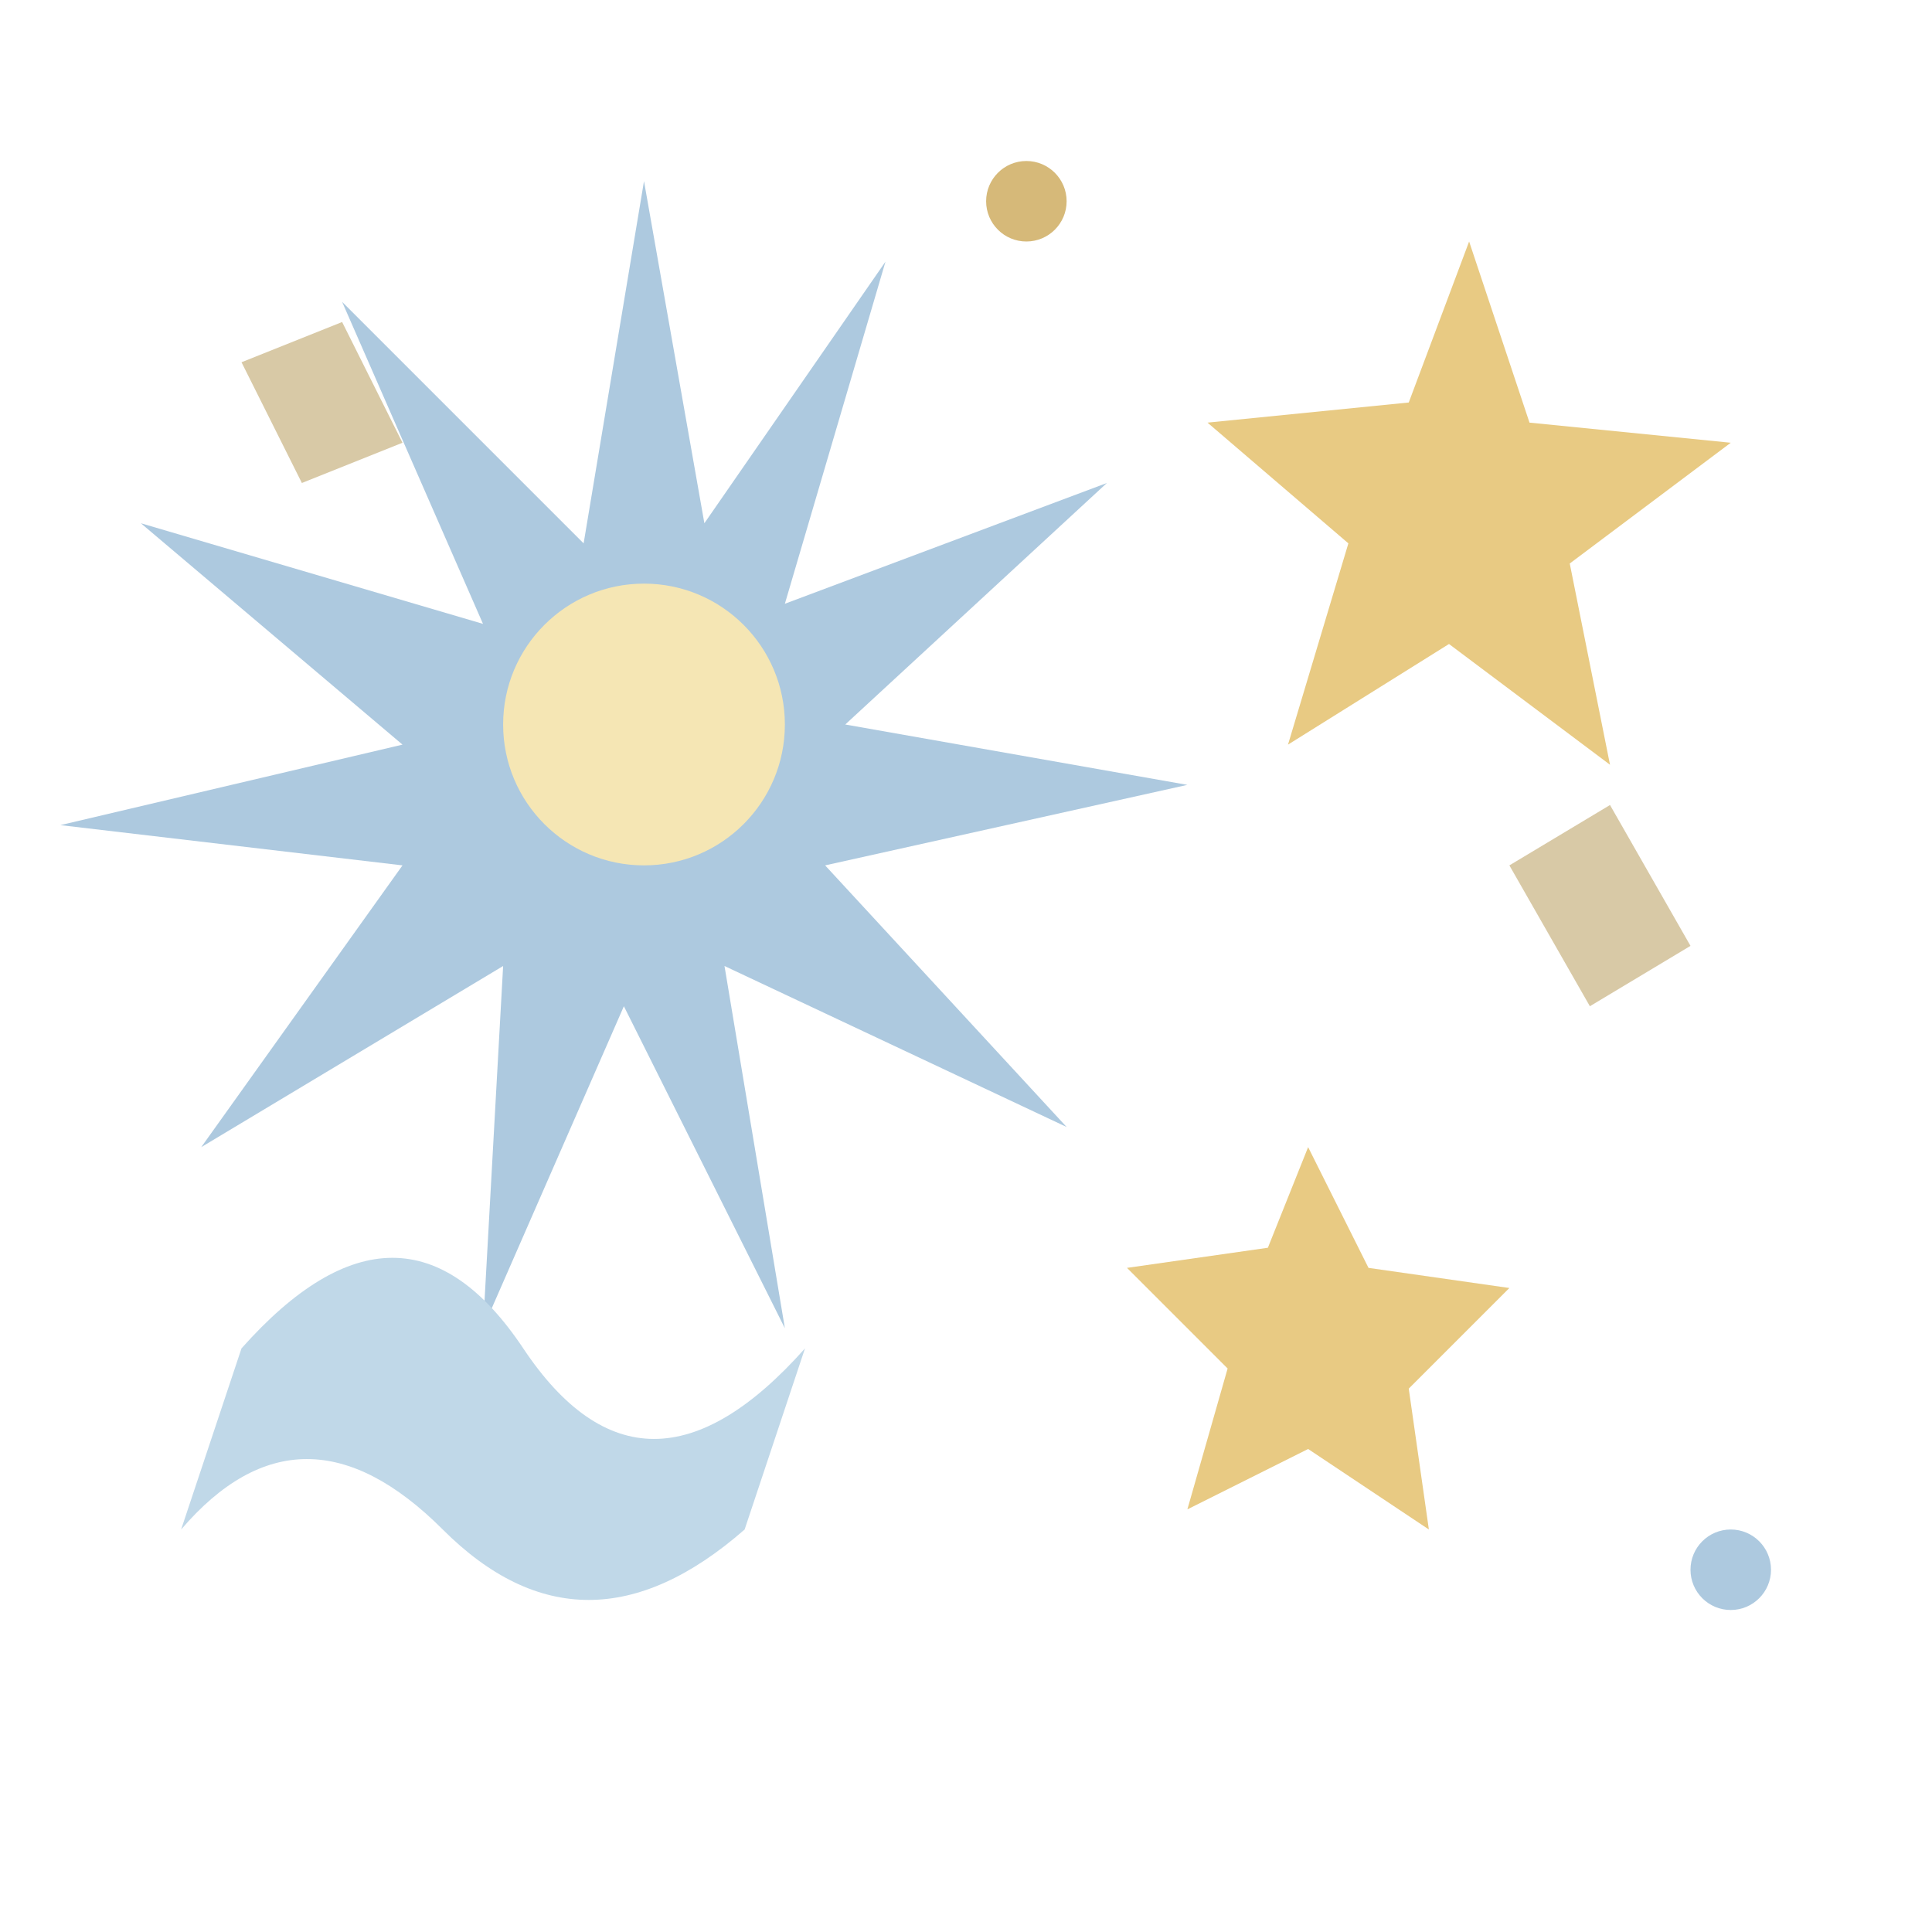
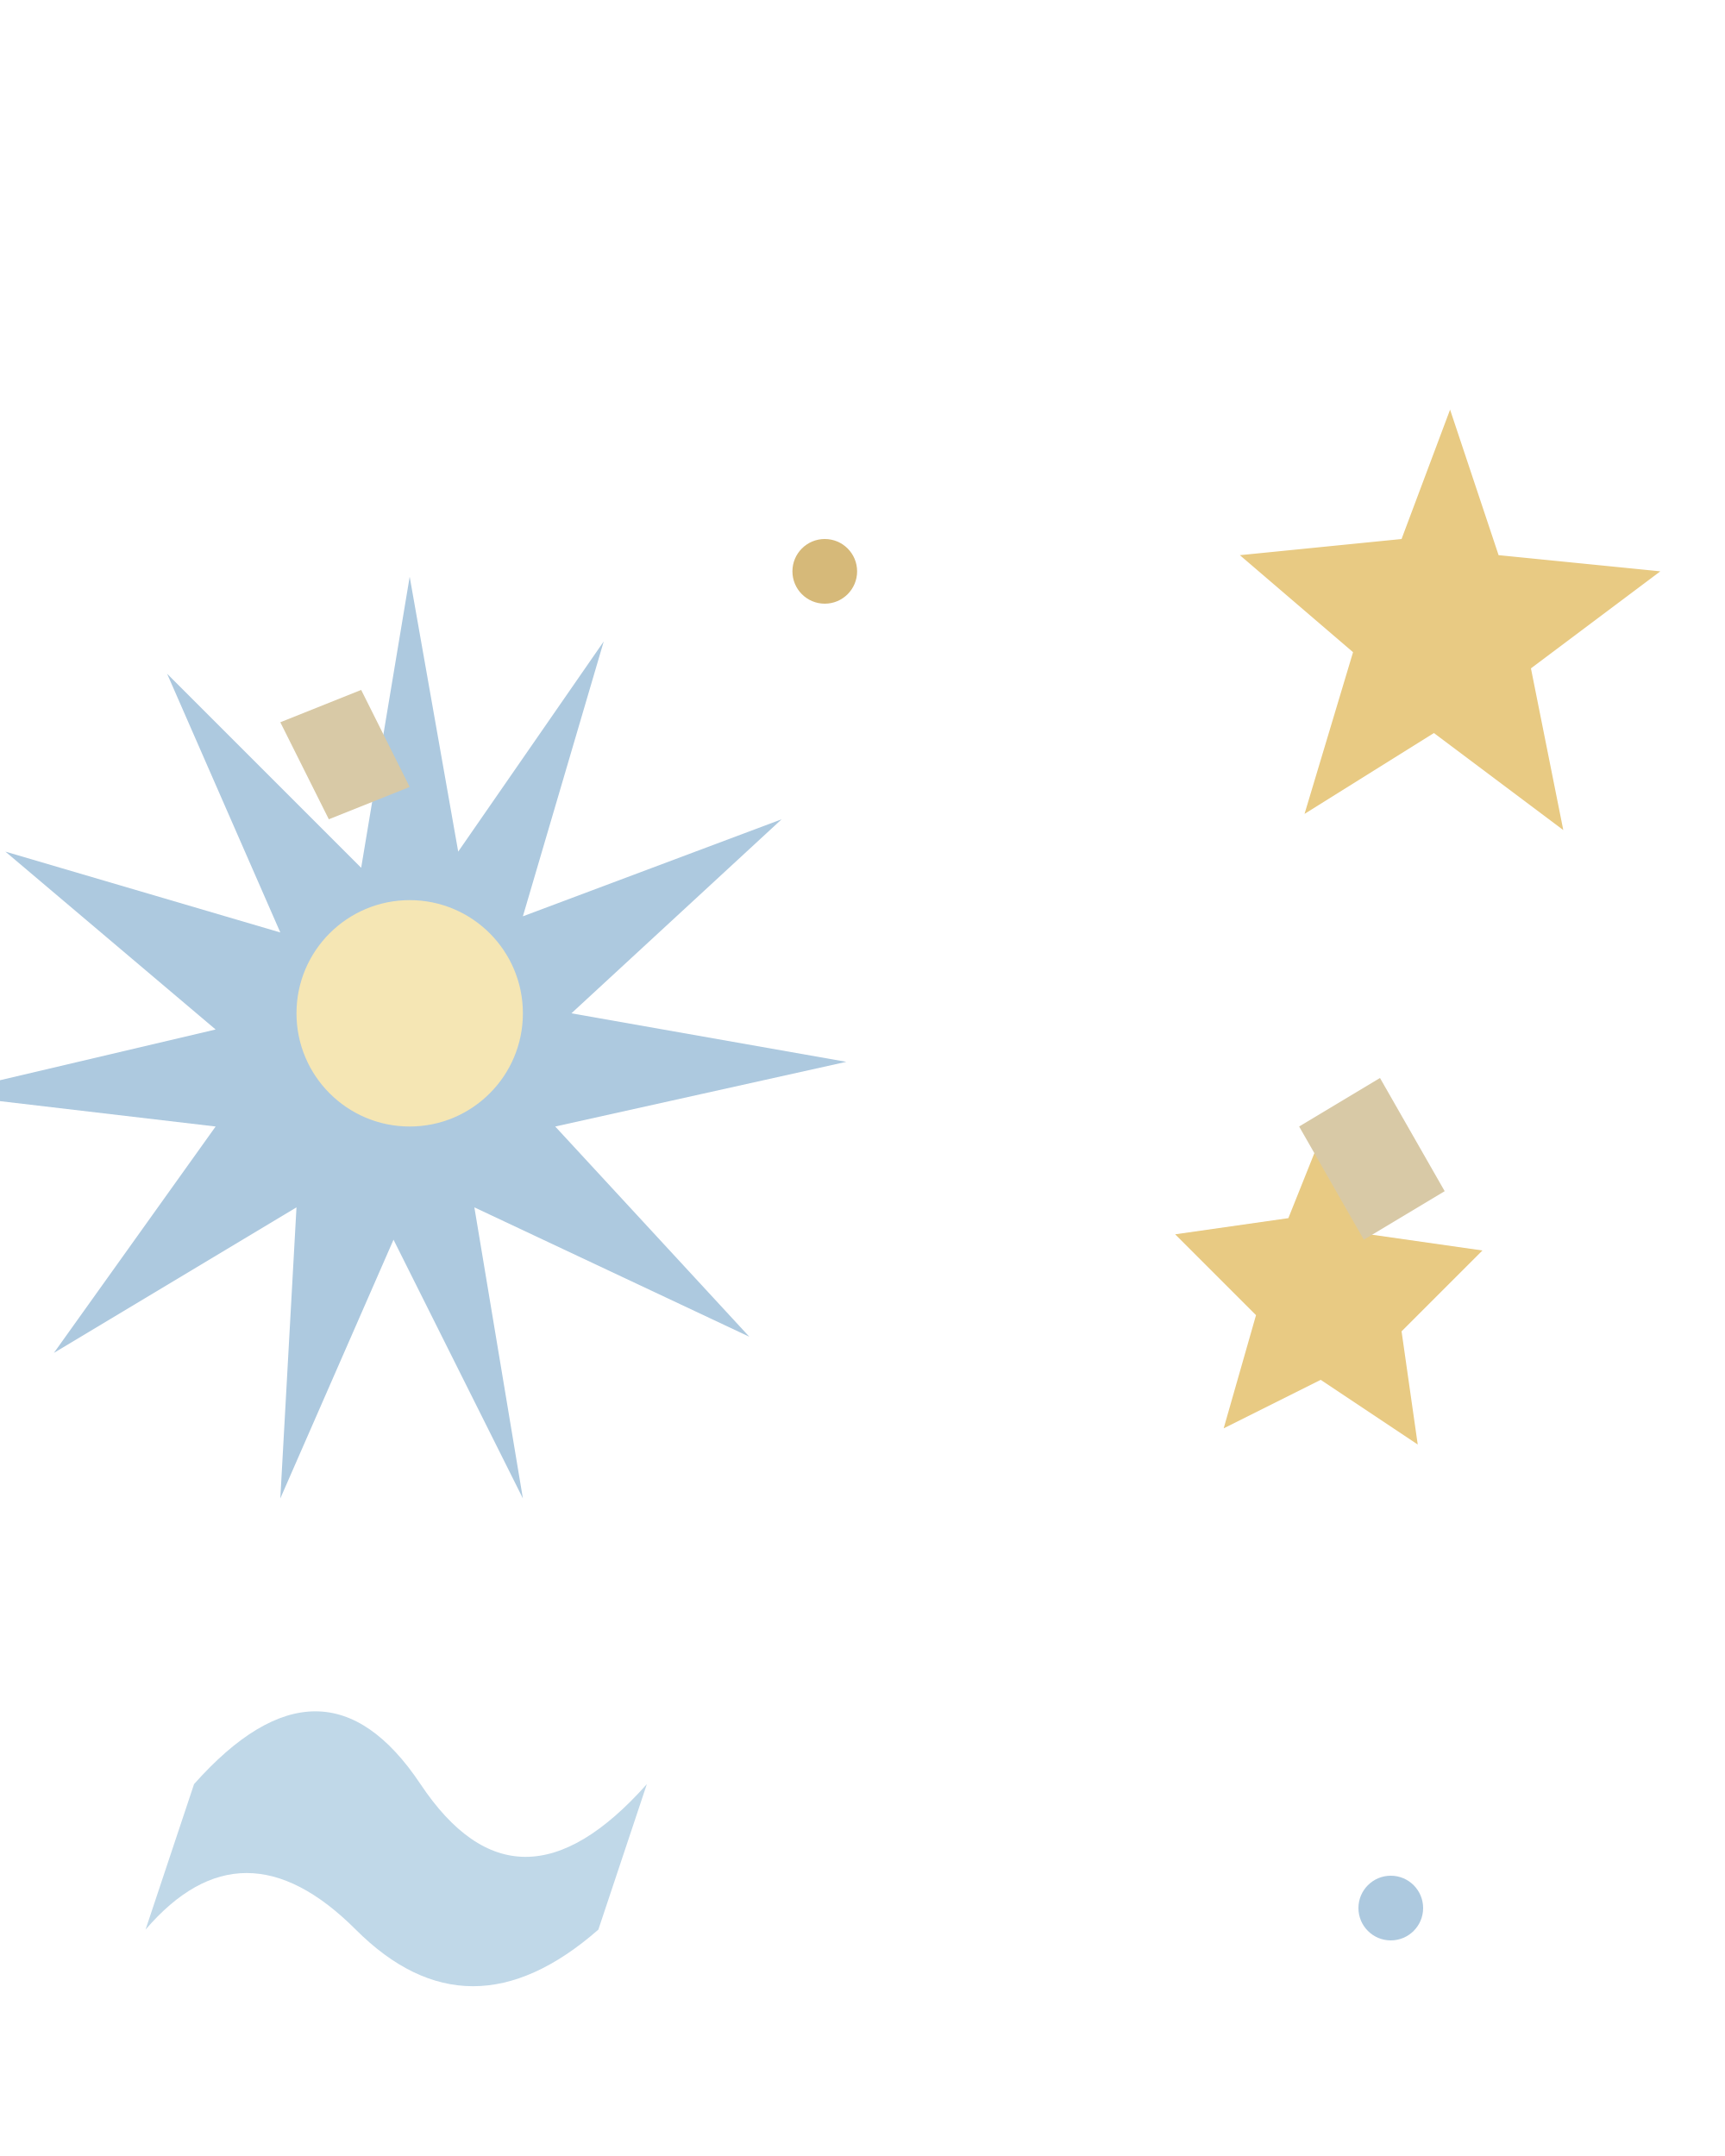
- <svg xmlns="http://www.w3.org/2000/svg" viewBox="0 0 96 96" fill="none">
-   <g fill="#adc9df">
-     <path d="M32 9l3 17 9-13-5 17 16-6-13 12 17 3-18 4 12 13-17-8 3 18-8-16-7 16 1-18-15 9 10-14-17-2 17-4-13-11 17 5-7-16 12 12z" />
-     <circle cx="32" cy="36" r="7" fill="#f5e6b4" />
+ <svg xmlns="http://www.w3.org/2000/svg" viewBox="0 0 160 200" preserveAspectRatio="xMidYMax slice" fill="none">
+   <g transform="translate(-10 40) scale(1.5)">
+     <g fill="#adc9df">
+       <path d="M32 9l3 17 9-13-5 17 16-6-13 12 17 3-18 4 12 13-17-8 3 18-8-16-7 16 1-18-15 9 10-14-17-2 17-4-13-11 17 5-7-16 12 12z" />
+       <circle cx="32" cy="36" r="7" fill="#f5e6b4" />
+     </g>
  </g>
-   <g fill="#e8ca83">
-     <path d="m73 12 3 9 10 1-8 6 2 10-8-6-8 5 3-10-7-6 10-1z" />
-     <path d="m65 57 3 6 7 1-5 5 1 7-6-4-6 3 2-7-5-5 7-1z" />
+   <g transform="translate(25 20) scale(1.5)">
+     <g fill="#e8ca83">
+       <path d="m73 12 3 9 10 1-8 6 2 10-8-6-8 5 3-10-7-6 10-1z" />
+       <path d="m65 57 3 6 7 1-5 5 1 7-6-4-6 3 2-7-5-5 7-1z" />
+     </g>
  </g>
-   <path d="M12 67q8-9 14 0t14 0l-3 9q-8 7-15 0t-13 0z" fill="#c0d8e8" />
-   <path d="m75 43 5-3 4 7-5 3zM12 18l5-2 3 6-5 2z" fill="#d8c9a6" />
-   <circle cx="51" cy="10" r="2" fill="#d6b979" />
-   <circle cx="86" cy="78" r="2" fill="#adc9df" />
+   <g transform="translate(0 65) scale(1.5)">
+     <path d="M12 67q8-9 14 0t14 0l-3 9q-8 7-15 0t-13 0z" fill="#c0d8e8" />
+   </g>
+   <g transform="translate(8 40) scale(1.5)">
+     <path d="m75 43 5-3 4 7-5 3zM12 18l5-2 3 6-5 2z" fill="#d8c9a6" />
+   </g>
+   <g transform="translate(0 38) scale(1.5)">
+     <circle cx="51" cy="10" r="2" fill="#d6b979" />
+   </g>
+   <g transform="translate(0 60) scale(1.5)">
+     <circle cx="86" cy="78" r="2" fill="#adc9df" />
+   </g>
</svg>
